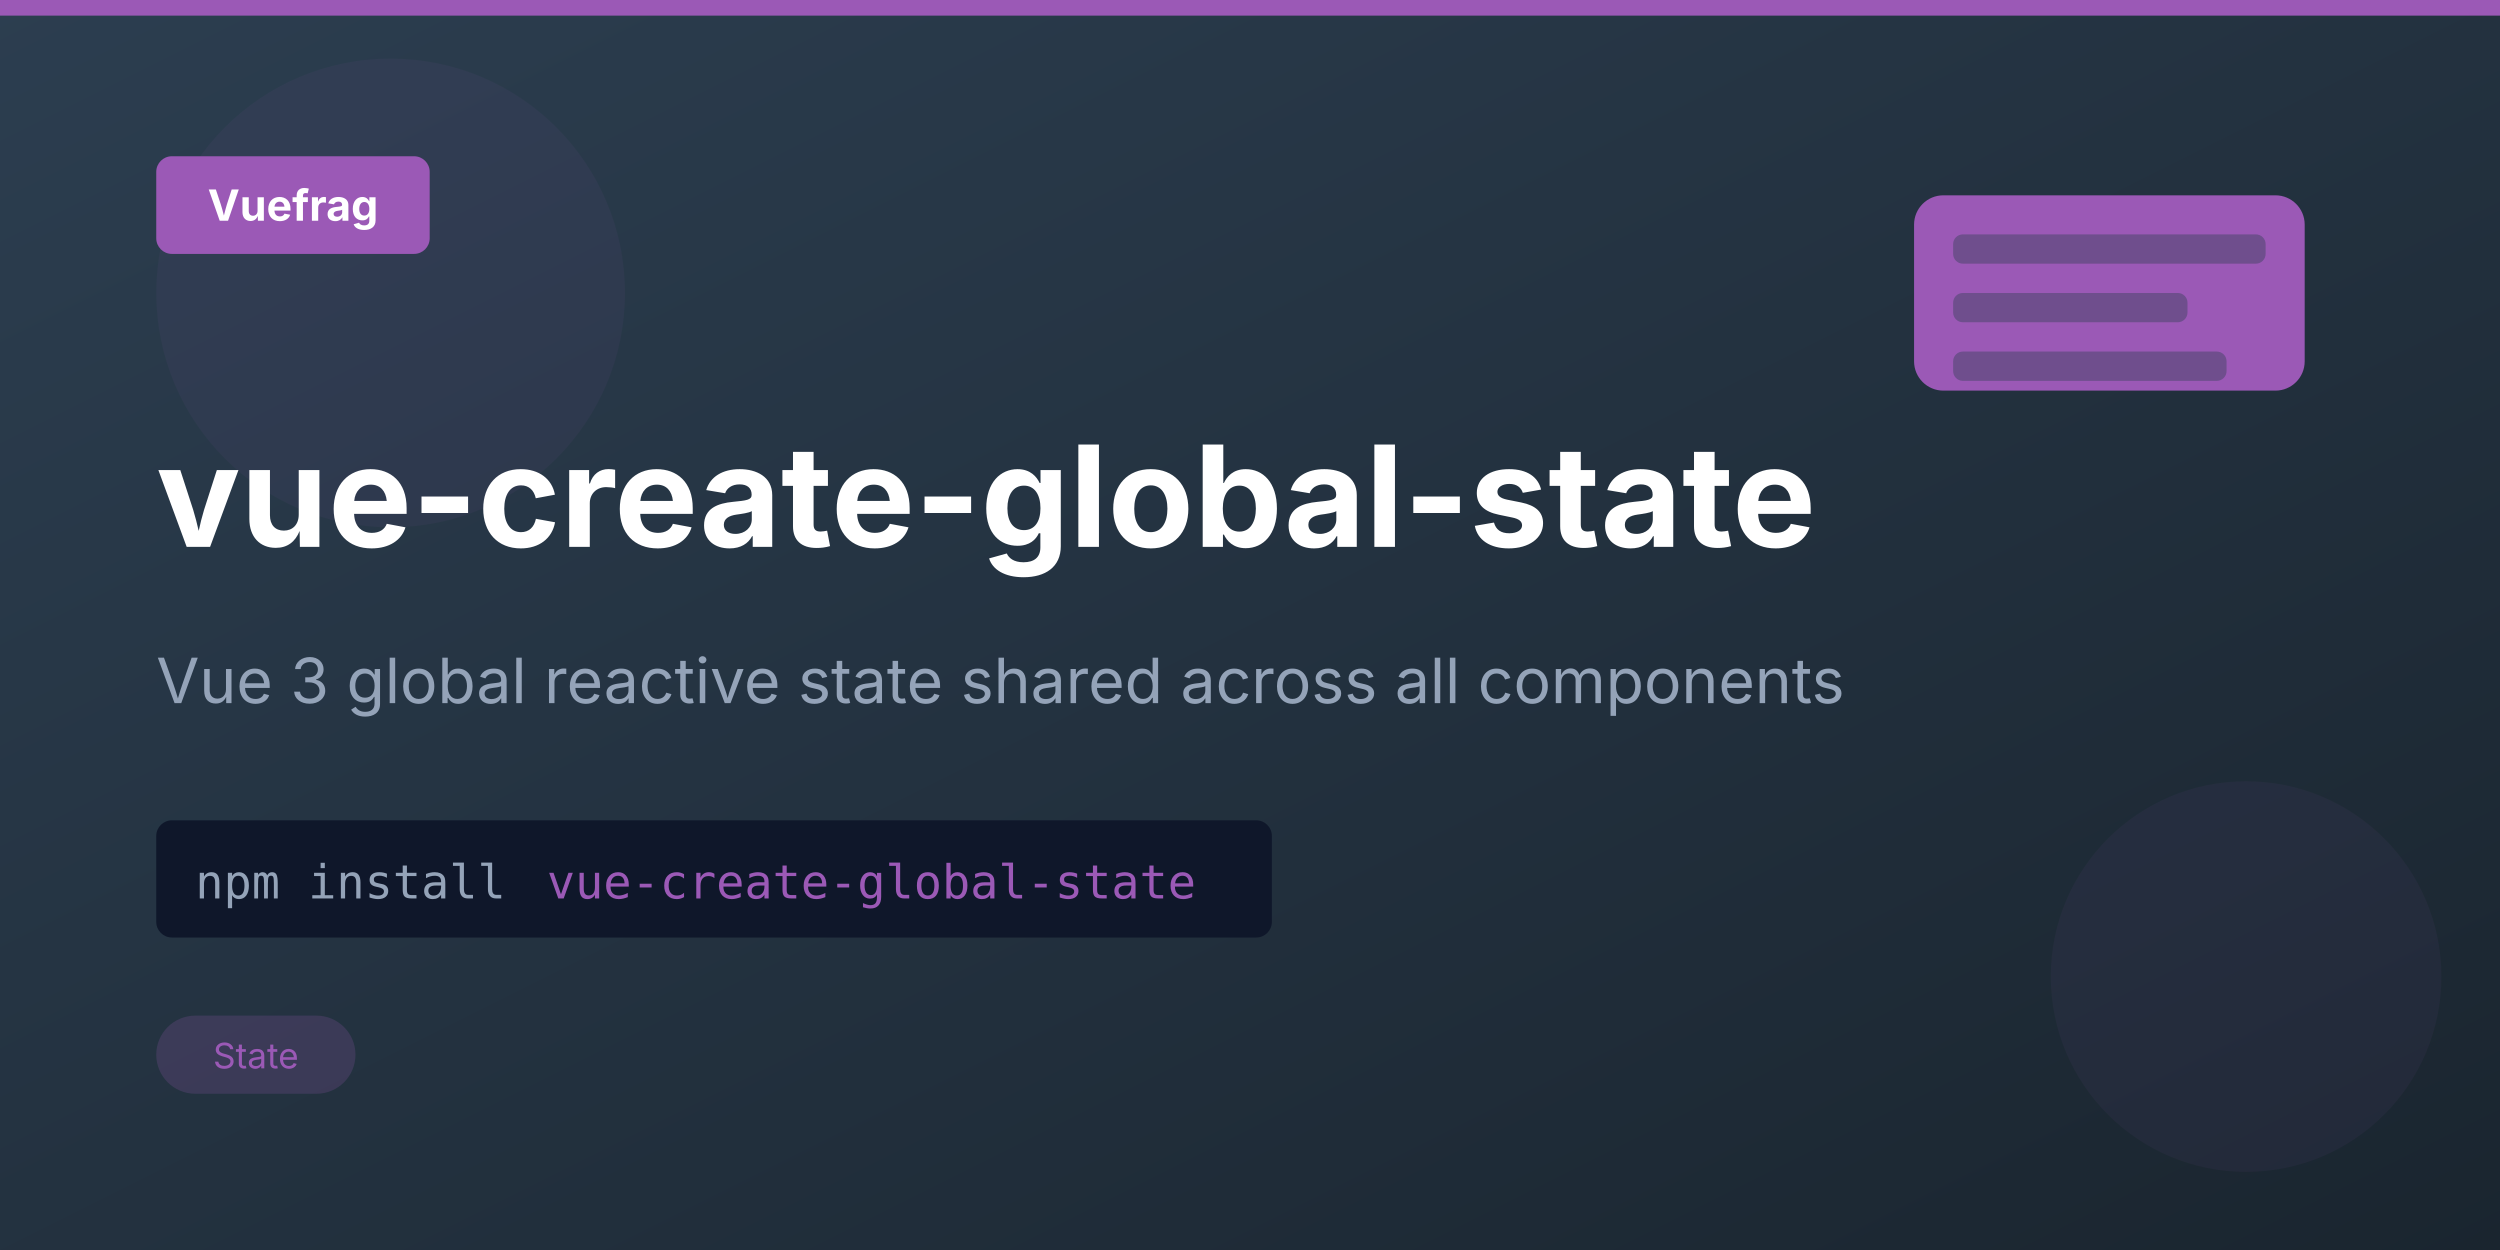
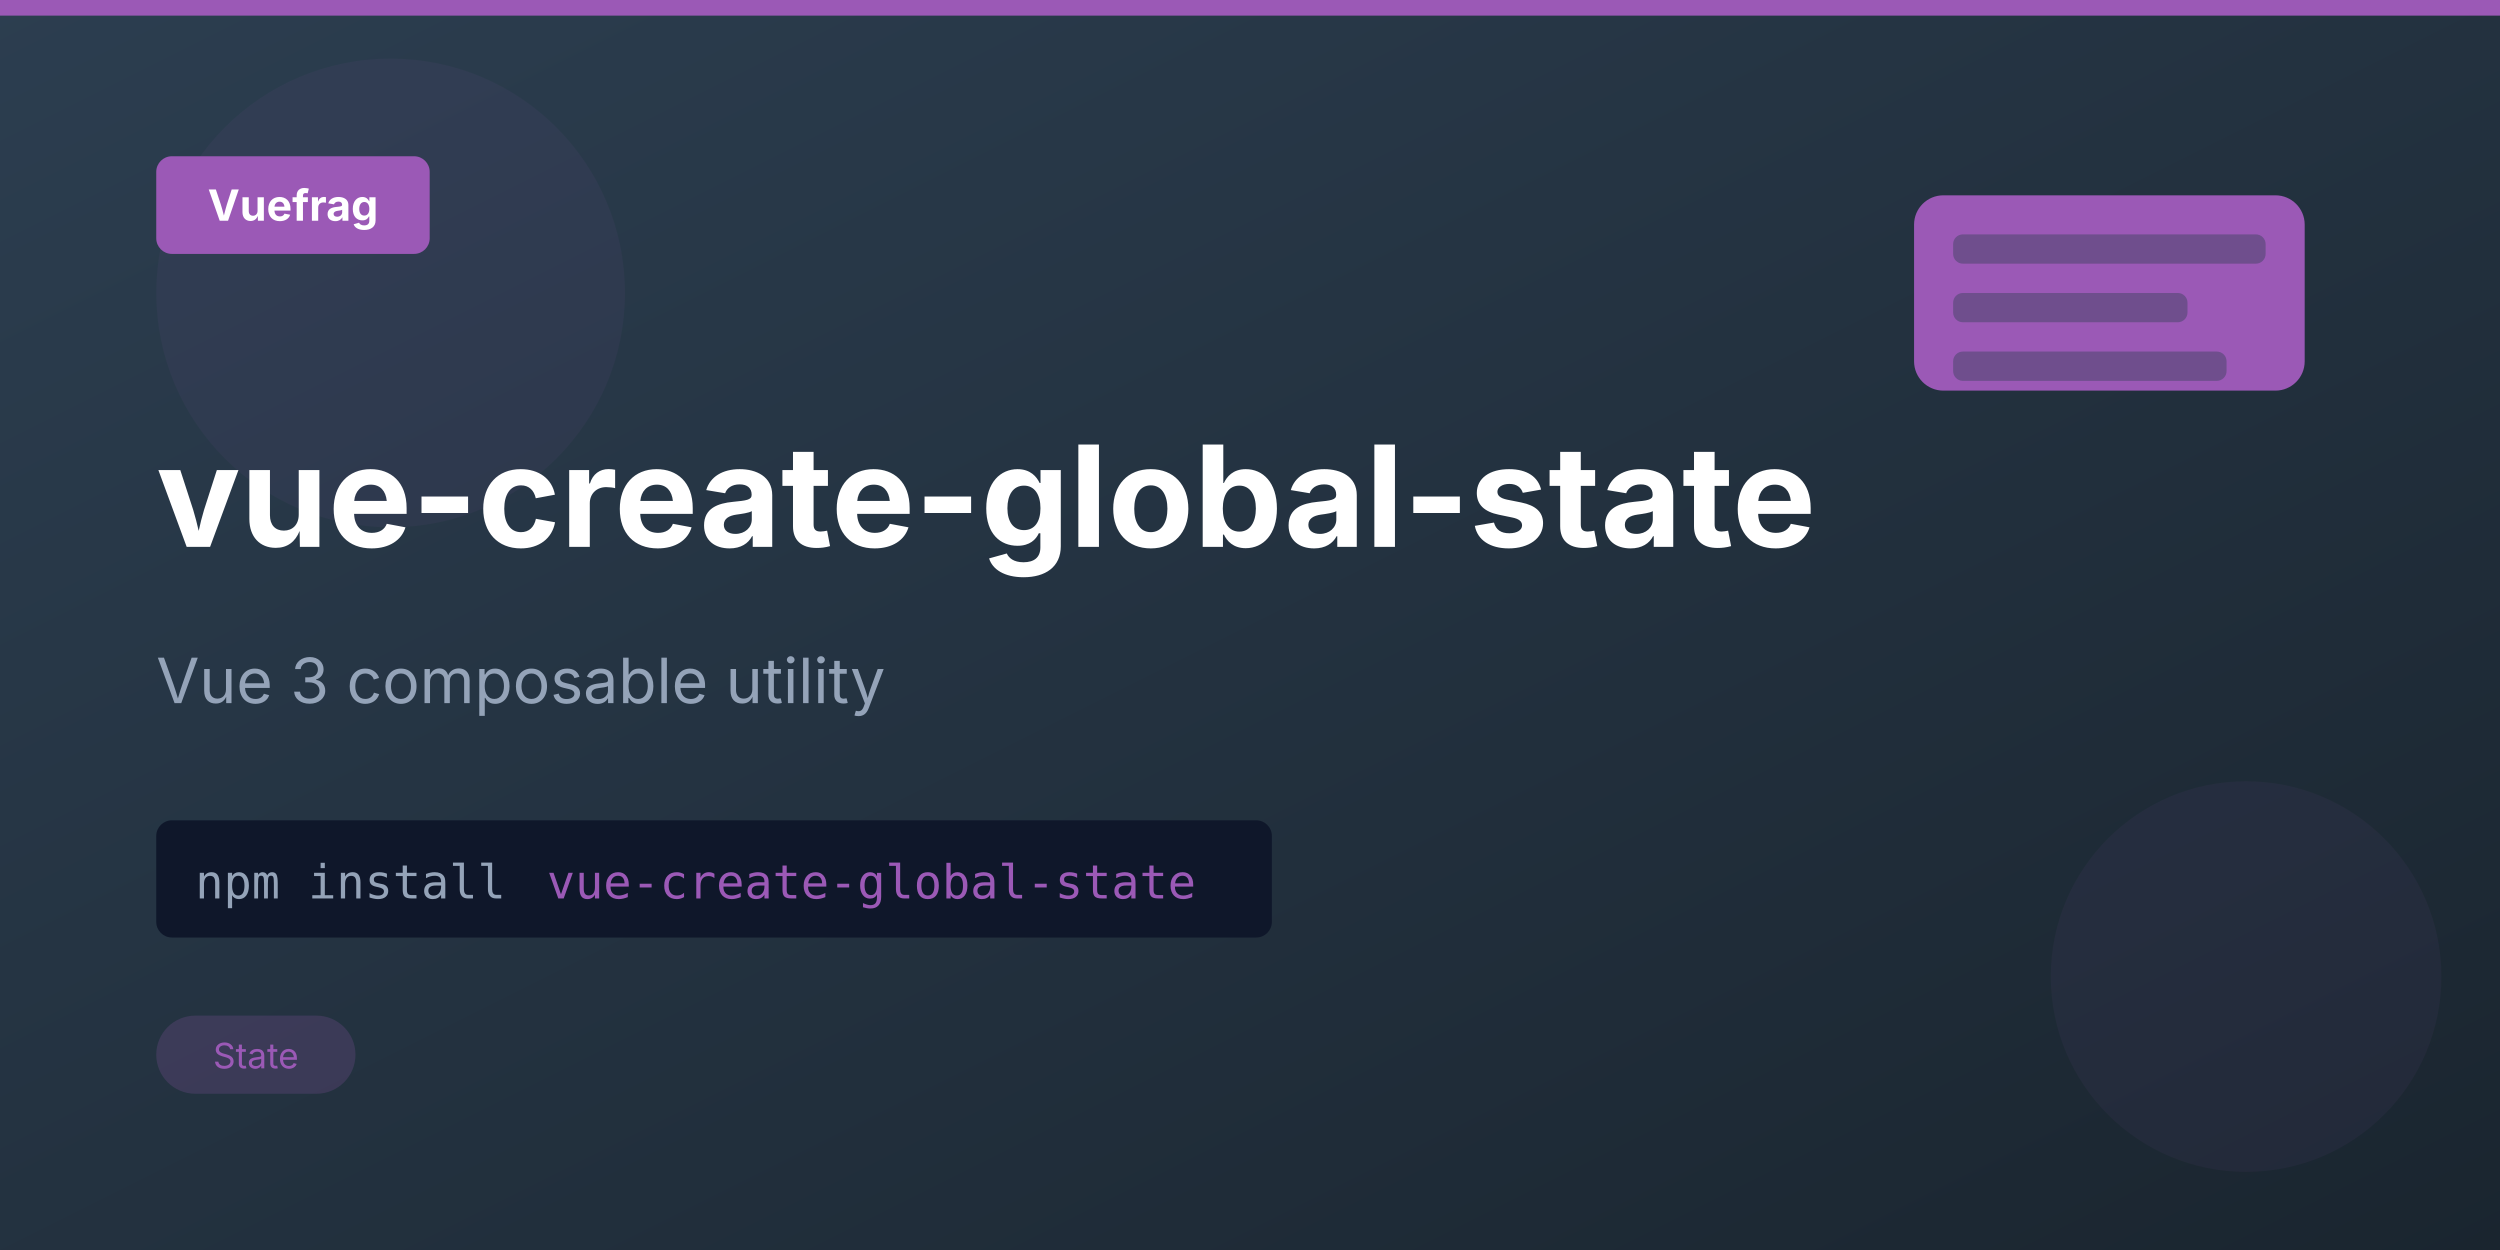
<svg xmlns="http://www.w3.org/2000/svg" viewBox="0 0 1280 640" width="1280" height="640">
  <defs>
    <linearGradient id="banner-bg" x1="0%" y1="0%" x2="100%" y2="100%">
      <stop offset="0%" style="stop-color:#2c3e50;stop-opacity:1" />
      <stop offset="100%" style="stop-color:#1a252f;stop-opacity:1" />
    </linearGradient>
  </defs>
  <rect width="1280" height="640" fill="url(#banner-bg)" />
  <circle cx="200" cy="150" r="120" fill="#9b59b6" opacity="0.06" />
  <circle cx="1150" cy="500" r="100" fill="#9b59b6" opacity="0.06" />
  <rect x="0" y="0" width="1280" height="8" fill="#9b59b6" />
  <g transform="translate(80, 80)">
    <rect width="140" height="50" rx="8" fill="#9b59b6" />
    <text x="70" y="33" text-anchor="middle" font-family="system-ui, -apple-system, sans-serif" font-size="22" font-weight="700" fill="white">Vuefrag</text>
  </g>
  <text x="80" y="280" font-family="system-ui, -apple-system, sans-serif" font-size="72" font-weight="700" fill="white">vue-create-global-state</text>
-   <text x="80" y="360" font-family="system-ui, -apple-system, sans-serif" font-size="32" fill="#94a3b8">Vue 3 global reactive state shared across all components</text>
+   <text x="80" y="360" font-family="system-ui, -apple-system, sans-serif" font-size="32" fill="#94a3b8">Vue 3 composable utility</text>
  <g transform="translate(80, 420)">
    <rect width="571.2" height="60" rx="8" fill="#0f172a" />
    <text x="20" y="40" font-family="ui-monospace, monospace" font-size="24" fill="#94a3b8">npm install</text>
    <text x="200" y="40" font-family="ui-monospace, monospace" font-size="24" fill="#9b59b6">vue-create-global-state</text>
  </g>
  <g transform="translate(80, 520)">
    <rect width="102" height="40" rx="20" fill="#9b59b6" opacity="0.2" />
    <text x="51" y="27" text-anchor="middle" font-family="system-ui, -apple-system, sans-serif" font-size="18" fill="#9b59b6">State</text>
  </g>
  <g>
    <rect x="980" y="100" width="200" height="100" rx="15" fill="#9b59b6" />
    <rect x="1000" y="120" width="160" height="15" rx="5" fill="#2c3e50" opacity="0.4" />
    <rect x="1000" y="150" width="120" height="15" rx="5" fill="#2c3e50" opacity="0.4" />
    <rect x="1000" y="180" width="140" height="15" rx="5" fill="#2c3e50" opacity="0.4" />
  </g>
</svg>
